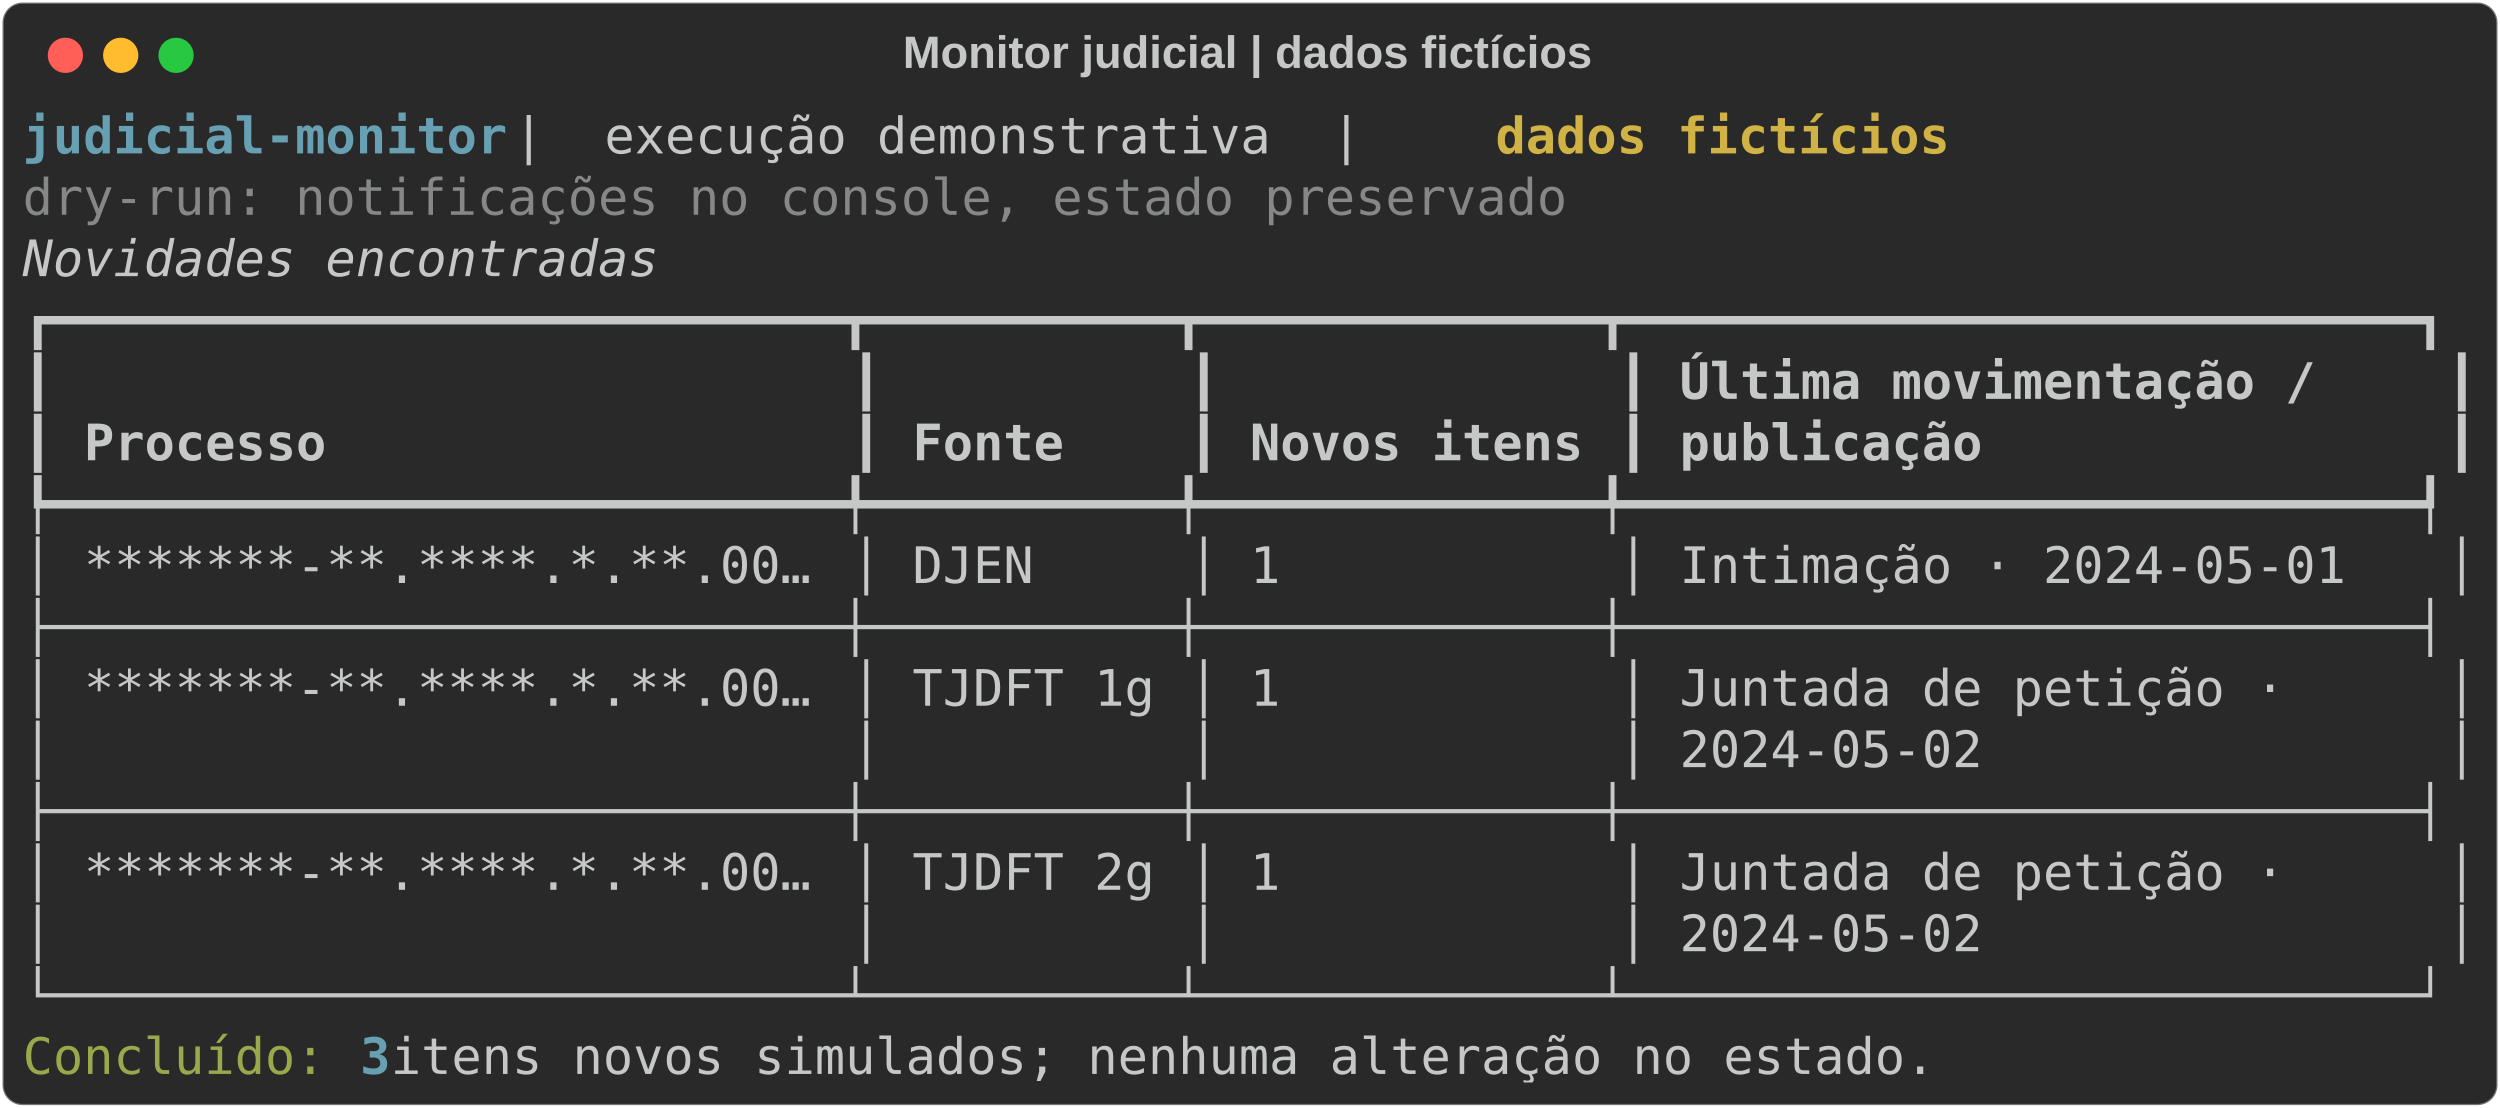
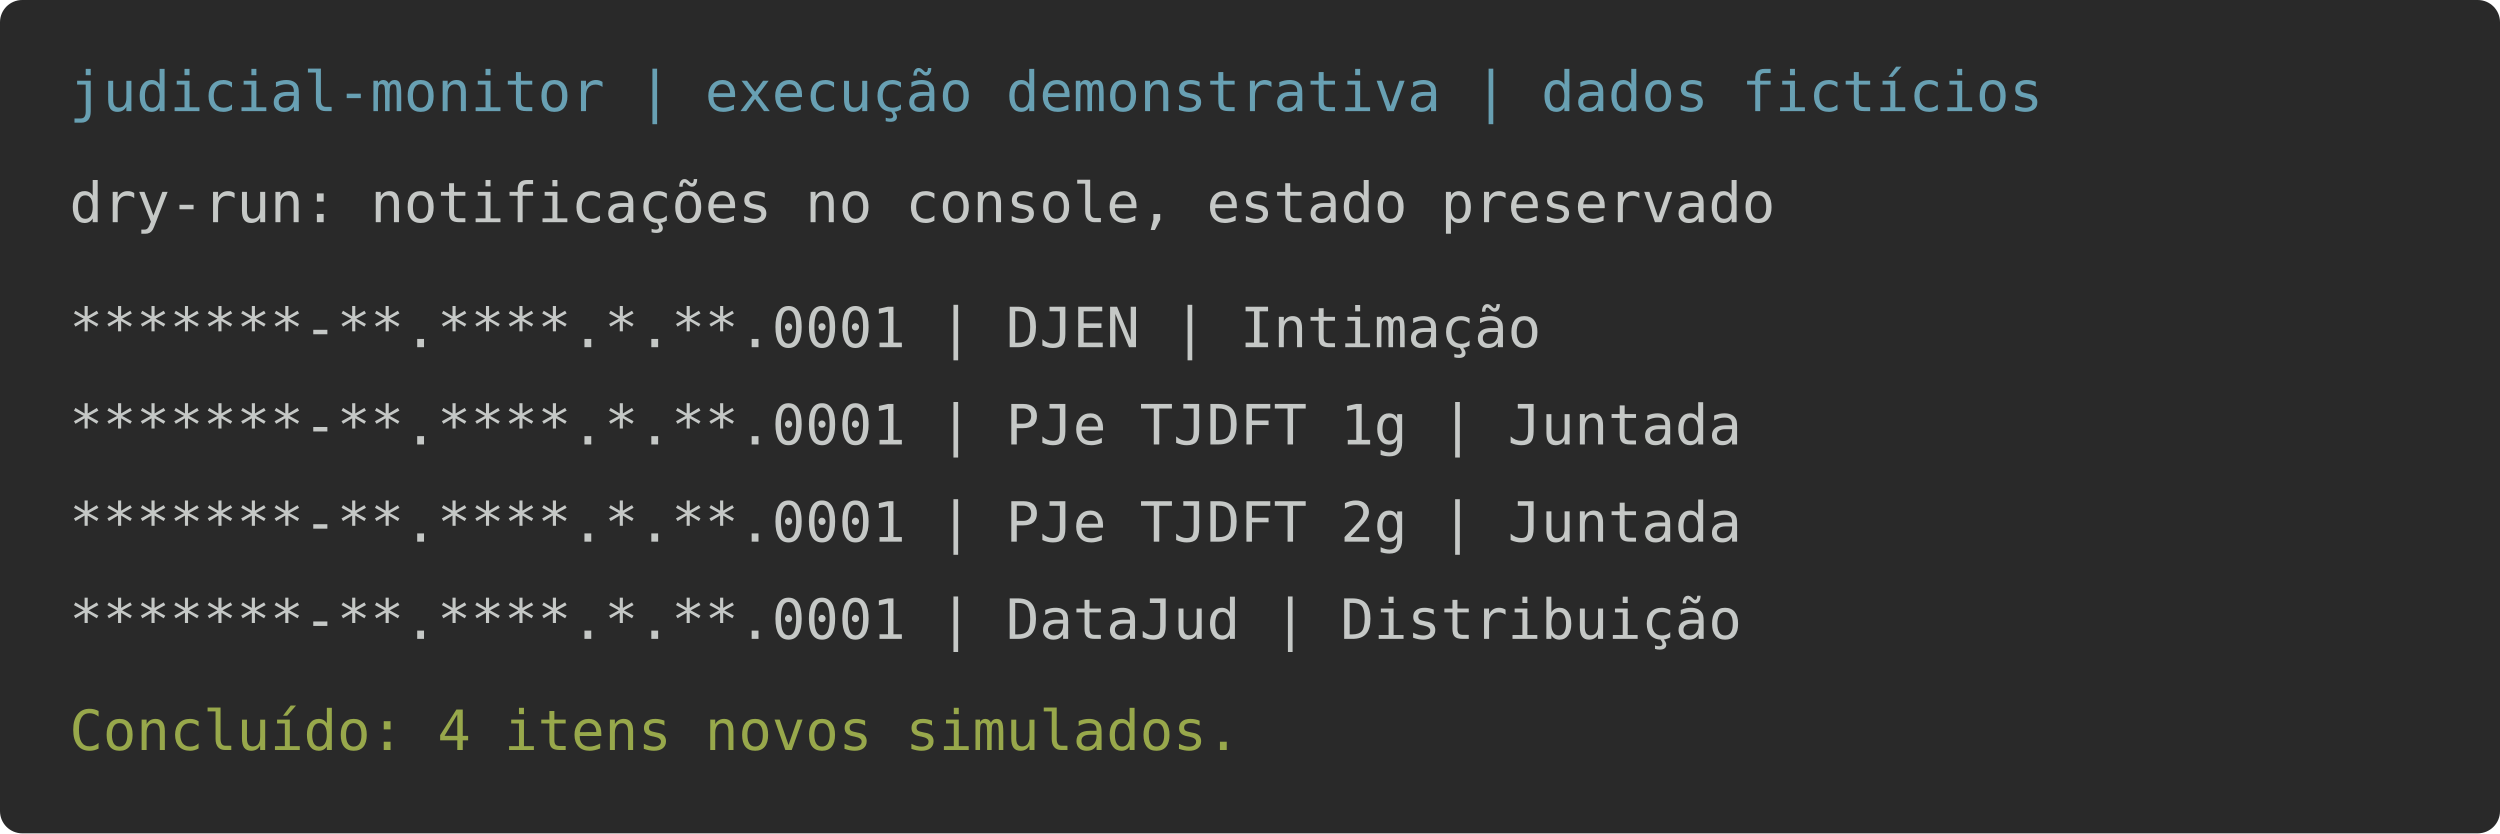
- <svg xmlns="http://www.w3.org/2000/svg" class="rich-terminal" viewBox="0 0 994 440.4">
-   <style>
- 
-     @font-face {
-         font-family: "Fira Code";
-         src: local("FiraCode-Regular"),
-                 url("https://cdnjs.cloudflare.com/ajax/libs/firacode/6.2.0/woff2/FiraCode-Regular.woff2") format("woff2"),
-                 url("https://cdnjs.cloudflare.com/ajax/libs/firacode/6.2.0/woff/FiraCode-Regular.woff") format("woff");
-         font-style: normal;
-         font-weight: 400;
-     }
-     @font-face {
-         font-family: "Fira Code";
-         src: local("FiraCode-Bold"),
-                 url("https://cdnjs.cloudflare.com/ajax/libs/firacode/6.2.0/woff2/FiraCode-Bold.woff2") format("woff2"),
-                 url("https://cdnjs.cloudflare.com/ajax/libs/firacode/6.2.0/woff/FiraCode-Bold.woff") format("woff");
-         font-style: bold;
-         font-weight: 700;
-     }
- 
-     .terminal-2778510094-matrix {
-         font-family: Fira Code, monospace;
-         font-size: 20px;
-         line-height: 24.4px;
-         font-variant-east-asian: full-width;
-     }
- 
-     .terminal-2778510094-title {
-         font-size: 18px;
-         font-weight: bold;
-         font-family: arial;
-     }
- 
-     .terminal-2778510094-r1 { fill: #68a0b3;font-weight: bold }
- .terminal-2778510094-r2 { fill: #c5c8c6 }
- .terminal-2778510094-r3 { fill: #d0b344;font-weight: bold }
- .terminal-2778510094-r4 { fill: #868887 }
- .terminal-2778510094-r5 { fill: #c5c8c6;font-style: italic; }
- .terminal-2778510094-r6 { fill: #c5c8c6;font-weight: bold }
- .terminal-2778510094-r7 { fill: #98a84b }
-     </style>
-   <defs>
-     <clipPath id="terminal-2778510094-clip-terminal">
-       <rect x="0" y="0" width="975.0" height="389.4" />
-     </clipPath>
-     <clipPath id="terminal-2778510094-line-0">
-       <rect x="0" y="1.5" width="976" height="24.65" />
-     </clipPath>
-     <clipPath id="terminal-2778510094-line-1">
-       <rect x="0" y="25.9" width="976" height="24.65" />
-     </clipPath>
-     <clipPath id="terminal-2778510094-line-2">
-       <rect x="0" y="50.3" width="976" height="24.65" />
-     </clipPath>
-     <clipPath id="terminal-2778510094-line-3">
-       <rect x="0" y="74.7" width="976" height="24.65" />
-     </clipPath>
-     <clipPath id="terminal-2778510094-line-4">
-       <rect x="0" y="99.1" width="976" height="24.65" />
-     </clipPath>
-     <clipPath id="terminal-2778510094-line-5">
-       <rect x="0" y="123.5" width="976" height="24.65" />
-     </clipPath>
-     <clipPath id="terminal-2778510094-line-6">
-       <rect x="0" y="147.9" width="976" height="24.65" />
-     </clipPath>
-     <clipPath id="terminal-2778510094-line-7">
-       <rect x="0" y="172.3" width="976" height="24.65" />
-     </clipPath>
-     <clipPath id="terminal-2778510094-line-8">
-       <rect x="0" y="196.7" width="976" height="24.65" />
-     </clipPath>
-     <clipPath id="terminal-2778510094-line-9">
-       <rect x="0" y="221.1" width="976" height="24.65" />
-     </clipPath>
-     <clipPath id="terminal-2778510094-line-10">
-       <rect x="0" y="245.5" width="976" height="24.65" />
-     </clipPath>
-     <clipPath id="terminal-2778510094-line-11">
-       <rect x="0" y="269.9" width="976" height="24.65" />
-     </clipPath>
-     <clipPath id="terminal-2778510094-line-12">
-       <rect x="0" y="294.3" width="976" height="24.65" />
-     </clipPath>
-     <clipPath id="terminal-2778510094-line-13">
-       <rect x="0" y="318.7" width="976" height="24.65" />
-     </clipPath>
-     <clipPath id="terminal-2778510094-line-14">
-       <rect x="0" y="343.1" width="976" height="24.65" />
-     </clipPath>
-   </defs>
-   <rect fill="#292929" stroke="rgba(255,255,255,0.35)" stroke-width="1" x="1" y="1" width="992" height="438.4" rx="8" />
-   <text class="terminal-2778510094-title" fill="#c5c8c6" text-anchor="middle" x="496" y="27">Monitor judicial | dados fictícios</text>
-   <g transform="translate(26,22)">
-     <circle cx="0" cy="0" r="7" fill="#ff5f57" />
-     <circle cx="22" cy="0" r="7" fill="#febc2e" />
-     <circle cx="44" cy="0" r="7" fill="#28c840" />
-   </g>
-   <g transform="translate(9, 41)" clip-path="url(#terminal-2778510094-clip-terminal)">
-     <g class="terminal-2778510094-matrix">
-       <text class="terminal-2778510094-r1" x="0" y="20" textLength="195.2" clip-path="url(#terminal-2778510094-line-0)">judicial-monitor</text>
-       <text class="terminal-2778510094-r2" x="195.2" y="20" textLength="390.4" clip-path="url(#terminal-2778510094-line-0)">  |  execução demonstrativa  |  </text>
-       <text class="terminal-2778510094-r3" x="585.6" y="20" textLength="183" clip-path="url(#terminal-2778510094-line-0)">dados fictícios</text>
-       <text class="terminal-2778510094-r2" x="976" y="20" textLength="12.2" clip-path="url(#terminal-2778510094-line-0)">
- </text>
-       <text class="terminal-2778510094-r4" x="0" y="44.4" textLength="622.2" clip-path="url(#terminal-2778510094-line-1)">dry-run: notificações no console, estado preservado</text>
-       <text class="terminal-2778510094-r2" x="976" y="44.4" textLength="12.2" clip-path="url(#terminal-2778510094-line-1)">
- </text>
-       <text class="terminal-2778510094-r5" x="0" y="68.8" textLength="976" clip-path="url(#terminal-2778510094-line-2)">                             Novidades encontradas                              </text>
-       <text class="terminal-2778510094-r2" x="976" y="68.8" textLength="12.2" clip-path="url(#terminal-2778510094-line-2)">
- </text>
-       <text class="terminal-2778510094-r2" x="0" y="93.2" textLength="976" clip-path="url(#terminal-2778510094-line-3)">┏━━━━━━━━━━━━━━━━━━━━━━━━━━┳━━━━━━━━━━┳━━━━━━━━━━━━━┳━━━━━━━━━━━━━━━━━━━━━━━━━━┓</text>
-       <text class="terminal-2778510094-r2" x="976" y="93.2" textLength="12.2" clip-path="url(#terminal-2778510094-line-3)">
- </text>
-       <text class="terminal-2778510094-r2" x="0" y="117.6" textLength="12.2" clip-path="url(#terminal-2778510094-line-4)">┃</text>
-       <text class="terminal-2778510094-r2" x="329.4" y="117.6" textLength="12.2" clip-path="url(#terminal-2778510094-line-4)">┃</text>
-       <text class="terminal-2778510094-r2" x="463.6" y="117.6" textLength="12.2" clip-path="url(#terminal-2778510094-line-4)">┃</text>
-       <text class="terminal-2778510094-r2" x="634.4" y="117.6" textLength="12.2" clip-path="url(#terminal-2778510094-line-4)">┃</text>
-       <text class="terminal-2778510094-r6" x="658.8" y="117.6" textLength="292.8" clip-path="url(#terminal-2778510094-line-4)">Última movimentação /   </text>
-       <text class="terminal-2778510094-r2" x="963.8" y="117.6" textLength="12.2" clip-path="url(#terminal-2778510094-line-4)">┃</text>
-       <text class="terminal-2778510094-r2" x="976" y="117.6" textLength="12.2" clip-path="url(#terminal-2778510094-line-4)">
- </text>
-       <text class="terminal-2778510094-r2" x="0" y="142" textLength="12.2" clip-path="url(#terminal-2778510094-line-5)">┃</text>
-       <text class="terminal-2778510094-r6" x="24.4" y="142" textLength="292.8" clip-path="url(#terminal-2778510094-line-5)">Processo                </text>
-       <text class="terminal-2778510094-r2" x="329.4" y="142" textLength="12.2" clip-path="url(#terminal-2778510094-line-5)">┃</text>
-       <text class="terminal-2778510094-r6" x="353.8" y="142" textLength="97.6" clip-path="url(#terminal-2778510094-line-5)">Fonte   </text>
-       <text class="terminal-2778510094-r2" x="463.6" y="142" textLength="12.2" clip-path="url(#terminal-2778510094-line-5)">┃</text>
-       <text class="terminal-2778510094-r6" x="488" y="142" textLength="134.2" clip-path="url(#terminal-2778510094-line-5)">Novos itens</text>
-       <text class="terminal-2778510094-r2" x="634.4" y="142" textLength="12.2" clip-path="url(#terminal-2778510094-line-5)">┃</text>
-       <text class="terminal-2778510094-r6" x="658.8" y="142" textLength="292.8" clip-path="url(#terminal-2778510094-line-5)">publicação              </text>
-       <text class="terminal-2778510094-r2" x="963.8" y="142" textLength="12.2" clip-path="url(#terminal-2778510094-line-5)">┃</text>
-       <text class="terminal-2778510094-r2" x="976" y="142" textLength="12.2" clip-path="url(#terminal-2778510094-line-5)">
- </text>
-       <text class="terminal-2778510094-r2" x="0" y="166.4" textLength="976" clip-path="url(#terminal-2778510094-line-6)">┡━━━━━━━━━━━━━━━━━━━━━━━━━━╇━━━━━━━━━━╇━━━━━━━━━━━━━╇━━━━━━━━━━━━━━━━━━━━━━━━━━┩</text>
-       <text class="terminal-2778510094-r2" x="976" y="166.4" textLength="12.2" clip-path="url(#terminal-2778510094-line-6)">
- </text>
-       <text class="terminal-2778510094-r2" x="0" y="190.8" textLength="12.2" clip-path="url(#terminal-2778510094-line-7)">│</text>
-       <text class="terminal-2778510094-r2" x="24.4" y="190.8" textLength="292.8" clip-path="url(#terminal-2778510094-line-7)">*******-**.****.*.**.00…</text>
-       <text class="terminal-2778510094-r2" x="329.4" y="190.8" textLength="12.2" clip-path="url(#terminal-2778510094-line-7)">│</text>
-       <text class="terminal-2778510094-r2" x="353.8" y="190.8" textLength="97.6" clip-path="url(#terminal-2778510094-line-7)">DJEN    </text>
-       <text class="terminal-2778510094-r2" x="463.6" y="190.8" textLength="12.2" clip-path="url(#terminal-2778510094-line-7)">│</text>
-       <text class="terminal-2778510094-r2" x="488" y="190.8" textLength="134.2" clip-path="url(#terminal-2778510094-line-7)">1          </text>
-       <text class="terminal-2778510094-r2" x="634.4" y="190.8" textLength="12.2" clip-path="url(#terminal-2778510094-line-7)">│</text>
-       <text class="terminal-2778510094-r2" x="658.8" y="190.8" textLength="292.8" clip-path="url(#terminal-2778510094-line-7)">Intimação · 2024-05-01  </text>
-       <text class="terminal-2778510094-r2" x="963.8" y="190.8" textLength="12.2" clip-path="url(#terminal-2778510094-line-7)">│</text>
-       <text class="terminal-2778510094-r2" x="976" y="190.8" textLength="12.2" clip-path="url(#terminal-2778510094-line-7)">
- </text>
-       <text class="terminal-2778510094-r2" x="0" y="215.2" textLength="976" clip-path="url(#terminal-2778510094-line-8)">├──────────────────────────┼──────────┼─────────────┼──────────────────────────┤</text>
-       <text class="terminal-2778510094-r2" x="976" y="215.2" textLength="12.2" clip-path="url(#terminal-2778510094-line-8)">
- </text>
-       <text class="terminal-2778510094-r2" x="0" y="239.6" textLength="12.2" clip-path="url(#terminal-2778510094-line-9)">│</text>
-       <text class="terminal-2778510094-r2" x="24.4" y="239.6" textLength="292.8" clip-path="url(#terminal-2778510094-line-9)">*******-**.****.*.**.00…</text>
-       <text class="terminal-2778510094-r2" x="329.4" y="239.6" textLength="12.2" clip-path="url(#terminal-2778510094-line-9)">│</text>
-       <text class="terminal-2778510094-r2" x="353.8" y="239.6" textLength="97.6" clip-path="url(#terminal-2778510094-line-9)">TJDFT 1g</text>
-       <text class="terminal-2778510094-r2" x="463.6" y="239.6" textLength="12.2" clip-path="url(#terminal-2778510094-line-9)">│</text>
-       <text class="terminal-2778510094-r2" x="488" y="239.6" textLength="134.2" clip-path="url(#terminal-2778510094-line-9)">1          </text>
-       <text class="terminal-2778510094-r2" x="634.4" y="239.6" textLength="12.2" clip-path="url(#terminal-2778510094-line-9)">│</text>
-       <text class="terminal-2778510094-r2" x="658.8" y="239.6" textLength="292.8" clip-path="url(#terminal-2778510094-line-9)">Juntada de petição ·    </text>
-       <text class="terminal-2778510094-r2" x="963.8" y="239.6" textLength="12.2" clip-path="url(#terminal-2778510094-line-9)">│</text>
-       <text class="terminal-2778510094-r2" x="976" y="239.6" textLength="12.2" clip-path="url(#terminal-2778510094-line-9)">
- </text>
-       <text class="terminal-2778510094-r2" x="0" y="264" textLength="12.2" clip-path="url(#terminal-2778510094-line-10)">│</text>
-       <text class="terminal-2778510094-r2" x="329.4" y="264" textLength="12.2" clip-path="url(#terminal-2778510094-line-10)">│</text>
-       <text class="terminal-2778510094-r2" x="463.6" y="264" textLength="12.2" clip-path="url(#terminal-2778510094-line-10)">│</text>
-       <text class="terminal-2778510094-r2" x="634.4" y="264" textLength="12.2" clip-path="url(#terminal-2778510094-line-10)">│</text>
-       <text class="terminal-2778510094-r2" x="658.8" y="264" textLength="292.8" clip-path="url(#terminal-2778510094-line-10)">2024-05-02              </text>
-       <text class="terminal-2778510094-r2" x="963.8" y="264" textLength="12.2" clip-path="url(#terminal-2778510094-line-10)">│</text>
-       <text class="terminal-2778510094-r2" x="976" y="264" textLength="12.2" clip-path="url(#terminal-2778510094-line-10)">
- </text>
-       <text class="terminal-2778510094-r2" x="0" y="288.4" textLength="976" clip-path="url(#terminal-2778510094-line-11)">├──────────────────────────┼──────────┼─────────────┼──────────────────────────┤</text>
-       <text class="terminal-2778510094-r2" x="976" y="288.4" textLength="12.2" clip-path="url(#terminal-2778510094-line-11)">
- </text>
-       <text class="terminal-2778510094-r2" x="0" y="312.8" textLength="12.2" clip-path="url(#terminal-2778510094-line-12)">│</text>
-       <text class="terminal-2778510094-r2" x="24.4" y="312.8" textLength="292.8" clip-path="url(#terminal-2778510094-line-12)">*******-**.****.*.**.00…</text>
-       <text class="terminal-2778510094-r2" x="329.4" y="312.8" textLength="12.2" clip-path="url(#terminal-2778510094-line-12)">│</text>
-       <text class="terminal-2778510094-r2" x="353.8" y="312.8" textLength="97.6" clip-path="url(#terminal-2778510094-line-12)">TJDFT 2g</text>
-       <text class="terminal-2778510094-r2" x="463.6" y="312.8" textLength="12.2" clip-path="url(#terminal-2778510094-line-12)">│</text>
-       <text class="terminal-2778510094-r2" x="488" y="312.8" textLength="134.2" clip-path="url(#terminal-2778510094-line-12)">1          </text>
-       <text class="terminal-2778510094-r2" x="634.4" y="312.8" textLength="12.2" clip-path="url(#terminal-2778510094-line-12)">│</text>
-       <text class="terminal-2778510094-r2" x="658.8" y="312.8" textLength="292.8" clip-path="url(#terminal-2778510094-line-12)">Juntada de petição ·    </text>
-       <text class="terminal-2778510094-r2" x="963.8" y="312.8" textLength="12.2" clip-path="url(#terminal-2778510094-line-12)">│</text>
-       <text class="terminal-2778510094-r2" x="976" y="312.8" textLength="12.2" clip-path="url(#terminal-2778510094-line-12)">
- </text>
-       <text class="terminal-2778510094-r2" x="0" y="337.2" textLength="12.2" clip-path="url(#terminal-2778510094-line-13)">│</text>
-       <text class="terminal-2778510094-r2" x="329.4" y="337.2" textLength="12.2" clip-path="url(#terminal-2778510094-line-13)">│</text>
-       <text class="terminal-2778510094-r2" x="463.6" y="337.2" textLength="12.2" clip-path="url(#terminal-2778510094-line-13)">│</text>
-       <text class="terminal-2778510094-r2" x="634.4" y="337.2" textLength="12.2" clip-path="url(#terminal-2778510094-line-13)">│</text>
-       <text class="terminal-2778510094-r2" x="658.8" y="337.2" textLength="292.8" clip-path="url(#terminal-2778510094-line-13)">2024-05-02              </text>
-       <text class="terminal-2778510094-r2" x="963.8" y="337.2" textLength="12.2" clip-path="url(#terminal-2778510094-line-13)">│</text>
-       <text class="terminal-2778510094-r2" x="976" y="337.2" textLength="12.2" clip-path="url(#terminal-2778510094-line-13)">
- </text>
-       <text class="terminal-2778510094-r2" x="0" y="361.6" textLength="976" clip-path="url(#terminal-2778510094-line-14)">└──────────────────────────┴──────────┴─────────────┴──────────────────────────┘</text>
-       <text class="terminal-2778510094-r2" x="976" y="361.6" textLength="12.2" clip-path="url(#terminal-2778510094-line-14)">
- </text>
-       <text class="terminal-2778510094-r7" x="0" y="386" textLength="122" clip-path="url(#terminal-2778510094-line-15)">Concluído:</text>
-       <text class="terminal-2778510094-r1" x="134.2" y="386" textLength="12.2" clip-path="url(#terminal-2778510094-line-15)">3</text>
-       <text class="terminal-2778510094-r2" x="146.4" y="386" textLength="634.4" clip-path="url(#terminal-2778510094-line-15)"> itens novos simulados; nenhuma alteração no estado.</text>
-       <text class="terminal-2778510094-r2" x="976" y="386" textLength="12.2" clip-path="url(#terminal-2778510094-line-15)">
- </text>
-     </g>
+ <svg xmlns="http://www.w3.org/2000/svg" viewBox="0 0 900 300" role="img" aria-label="Execução demonstrativa com dados fictícios das três bases">
+   <rect width="900" height="300" rx="8" fill="#292929" />
+   <g font-family="monospace" font-size="20" fill="#c5c8c6">
+     <text x="25" y="40" fill="#68a0b3">judicial-monitor | execução demonstrativa | dados fictícios</text>
+     <text x="25" y="80">dry-run: notificações no console, estado preservado</text>
+     <text x="25" y="125">*******-**.****.*.**.0001 | DJEN | Intimação</text>
+     <text x="25" y="160">*******-**.****.*.**.0001 | PJe TJDFT 1g | Juntada</text>
+     <text x="25" y="195">*******-**.****.*.**.0001 | PJe TJDFT 2g | Juntada</text>
+     <text x="25" y="230">*******-**.****.*.**.0001 | DataJud | Distribuição</text>
+     <text x="25" y="270" fill="#98a84b">Concluído: 4 itens novos simulados.</text>
  </g>
</svg>
